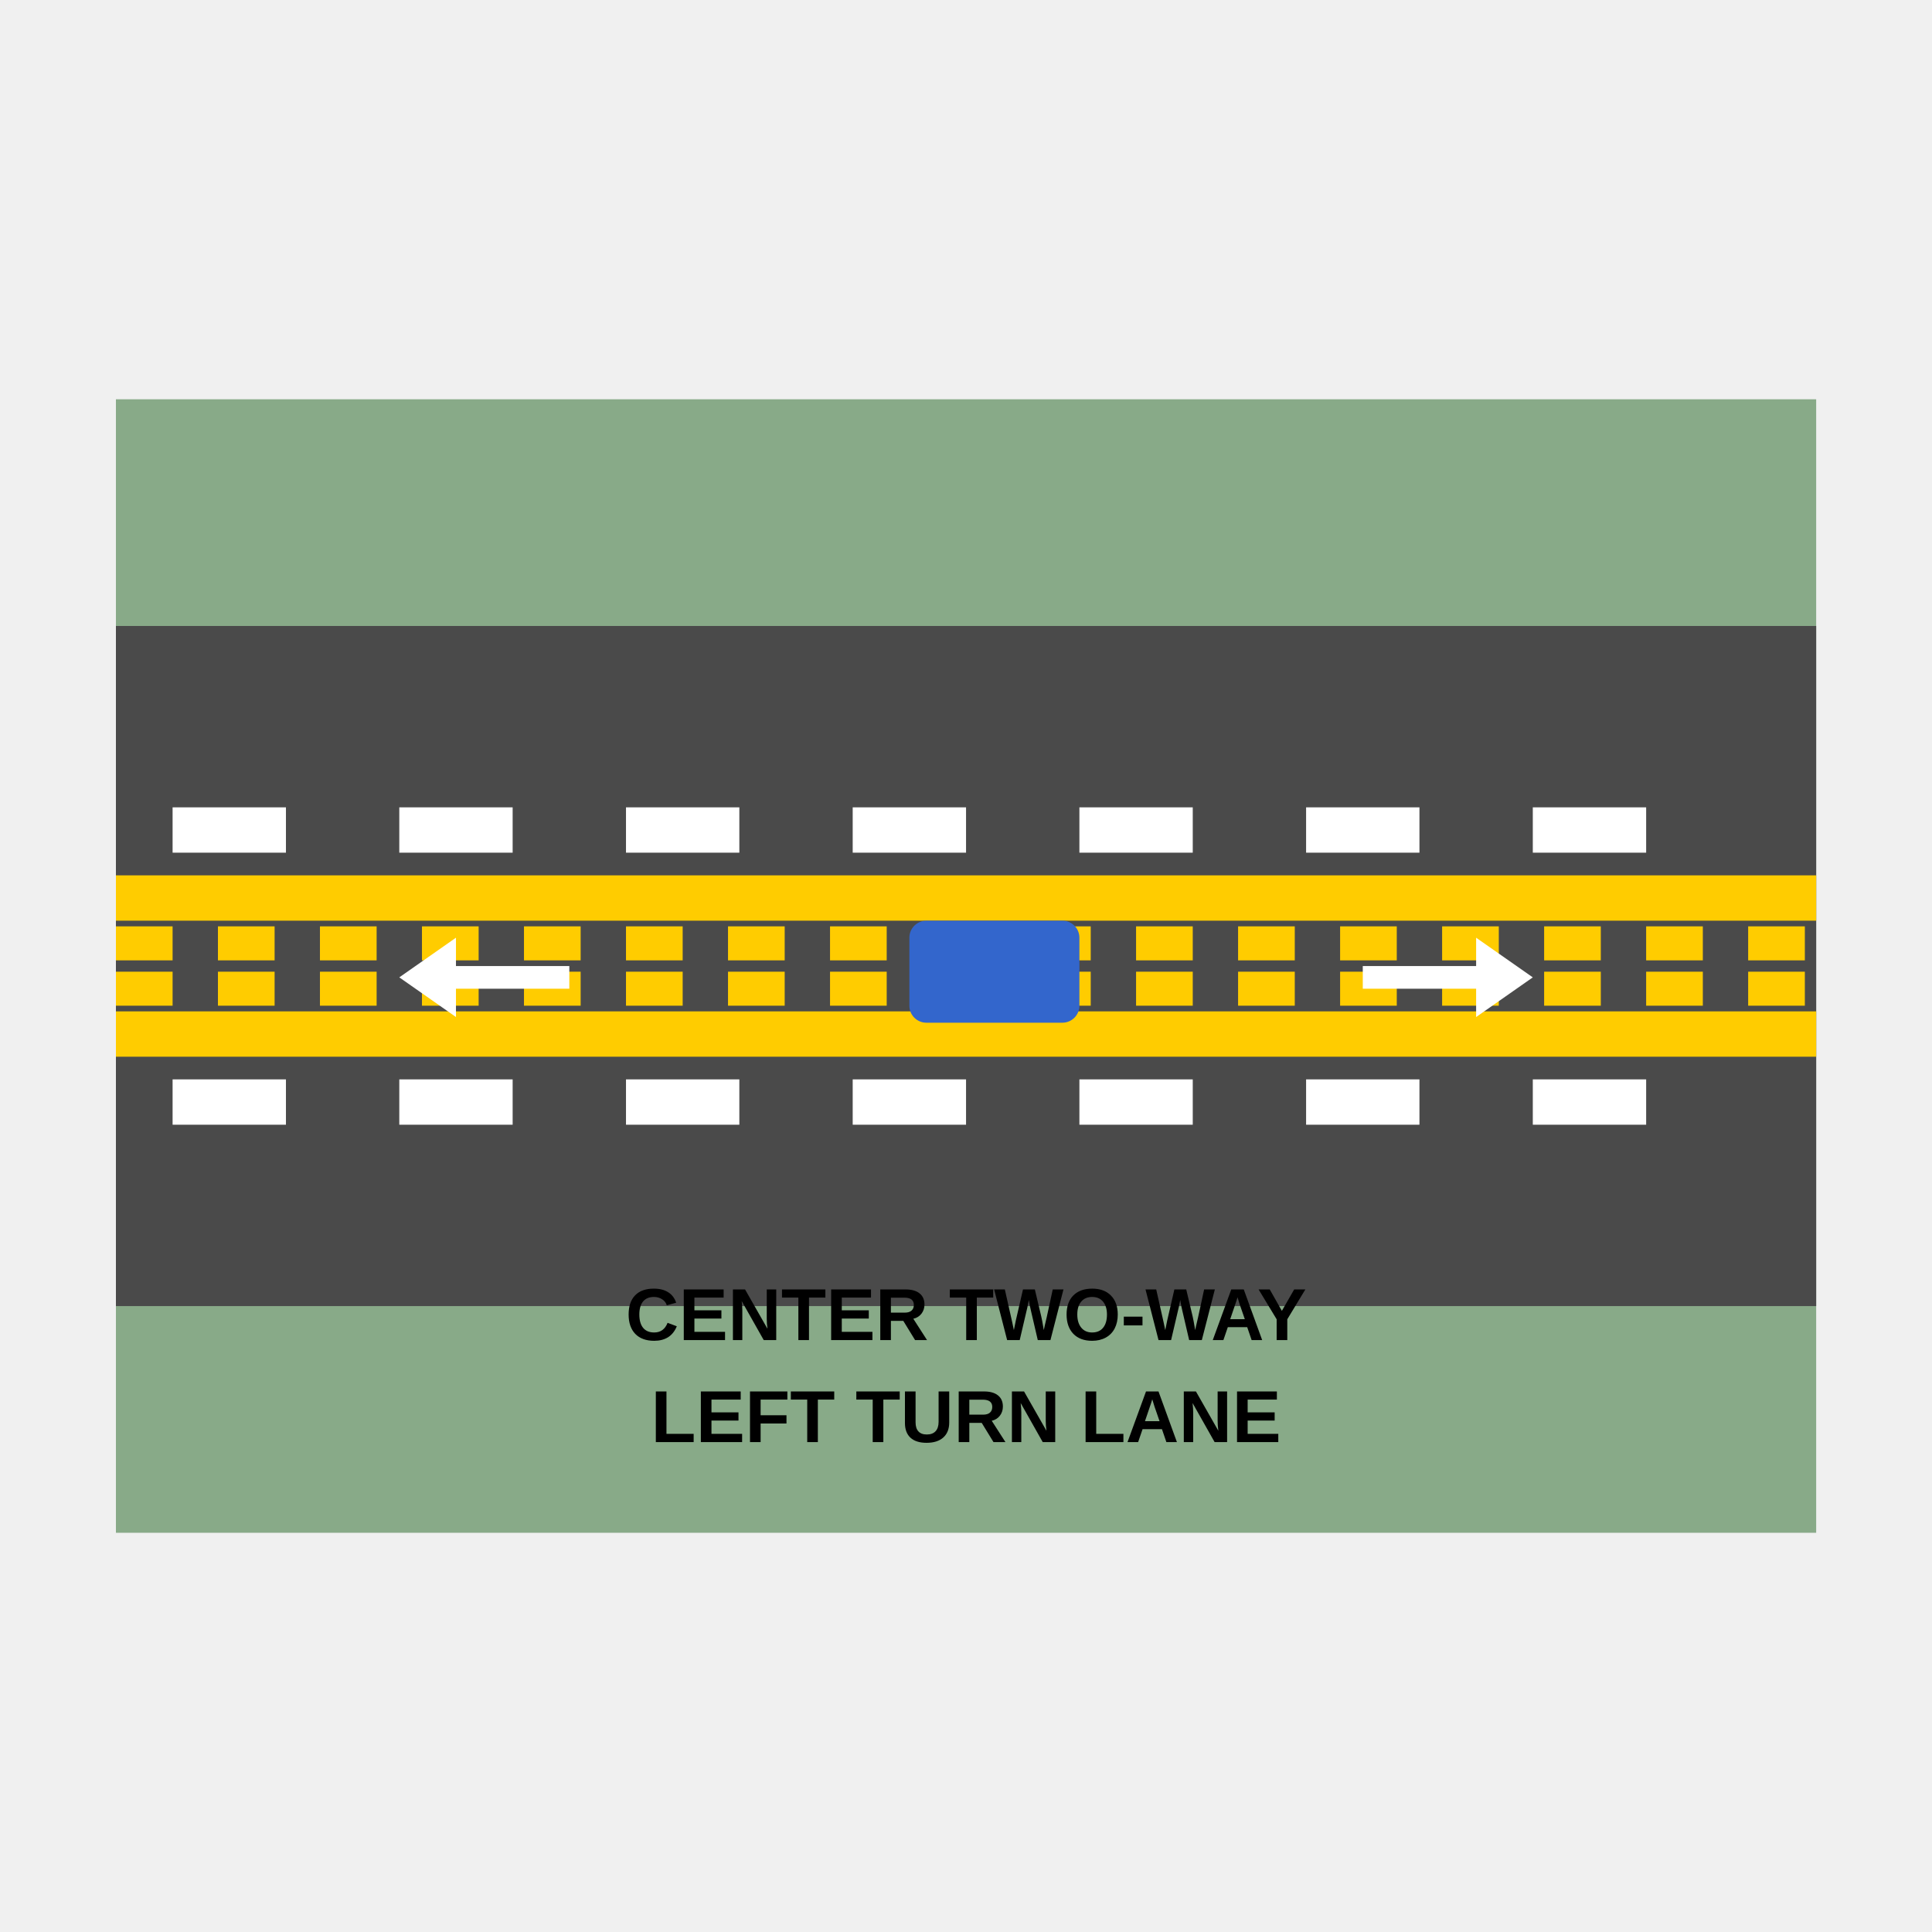
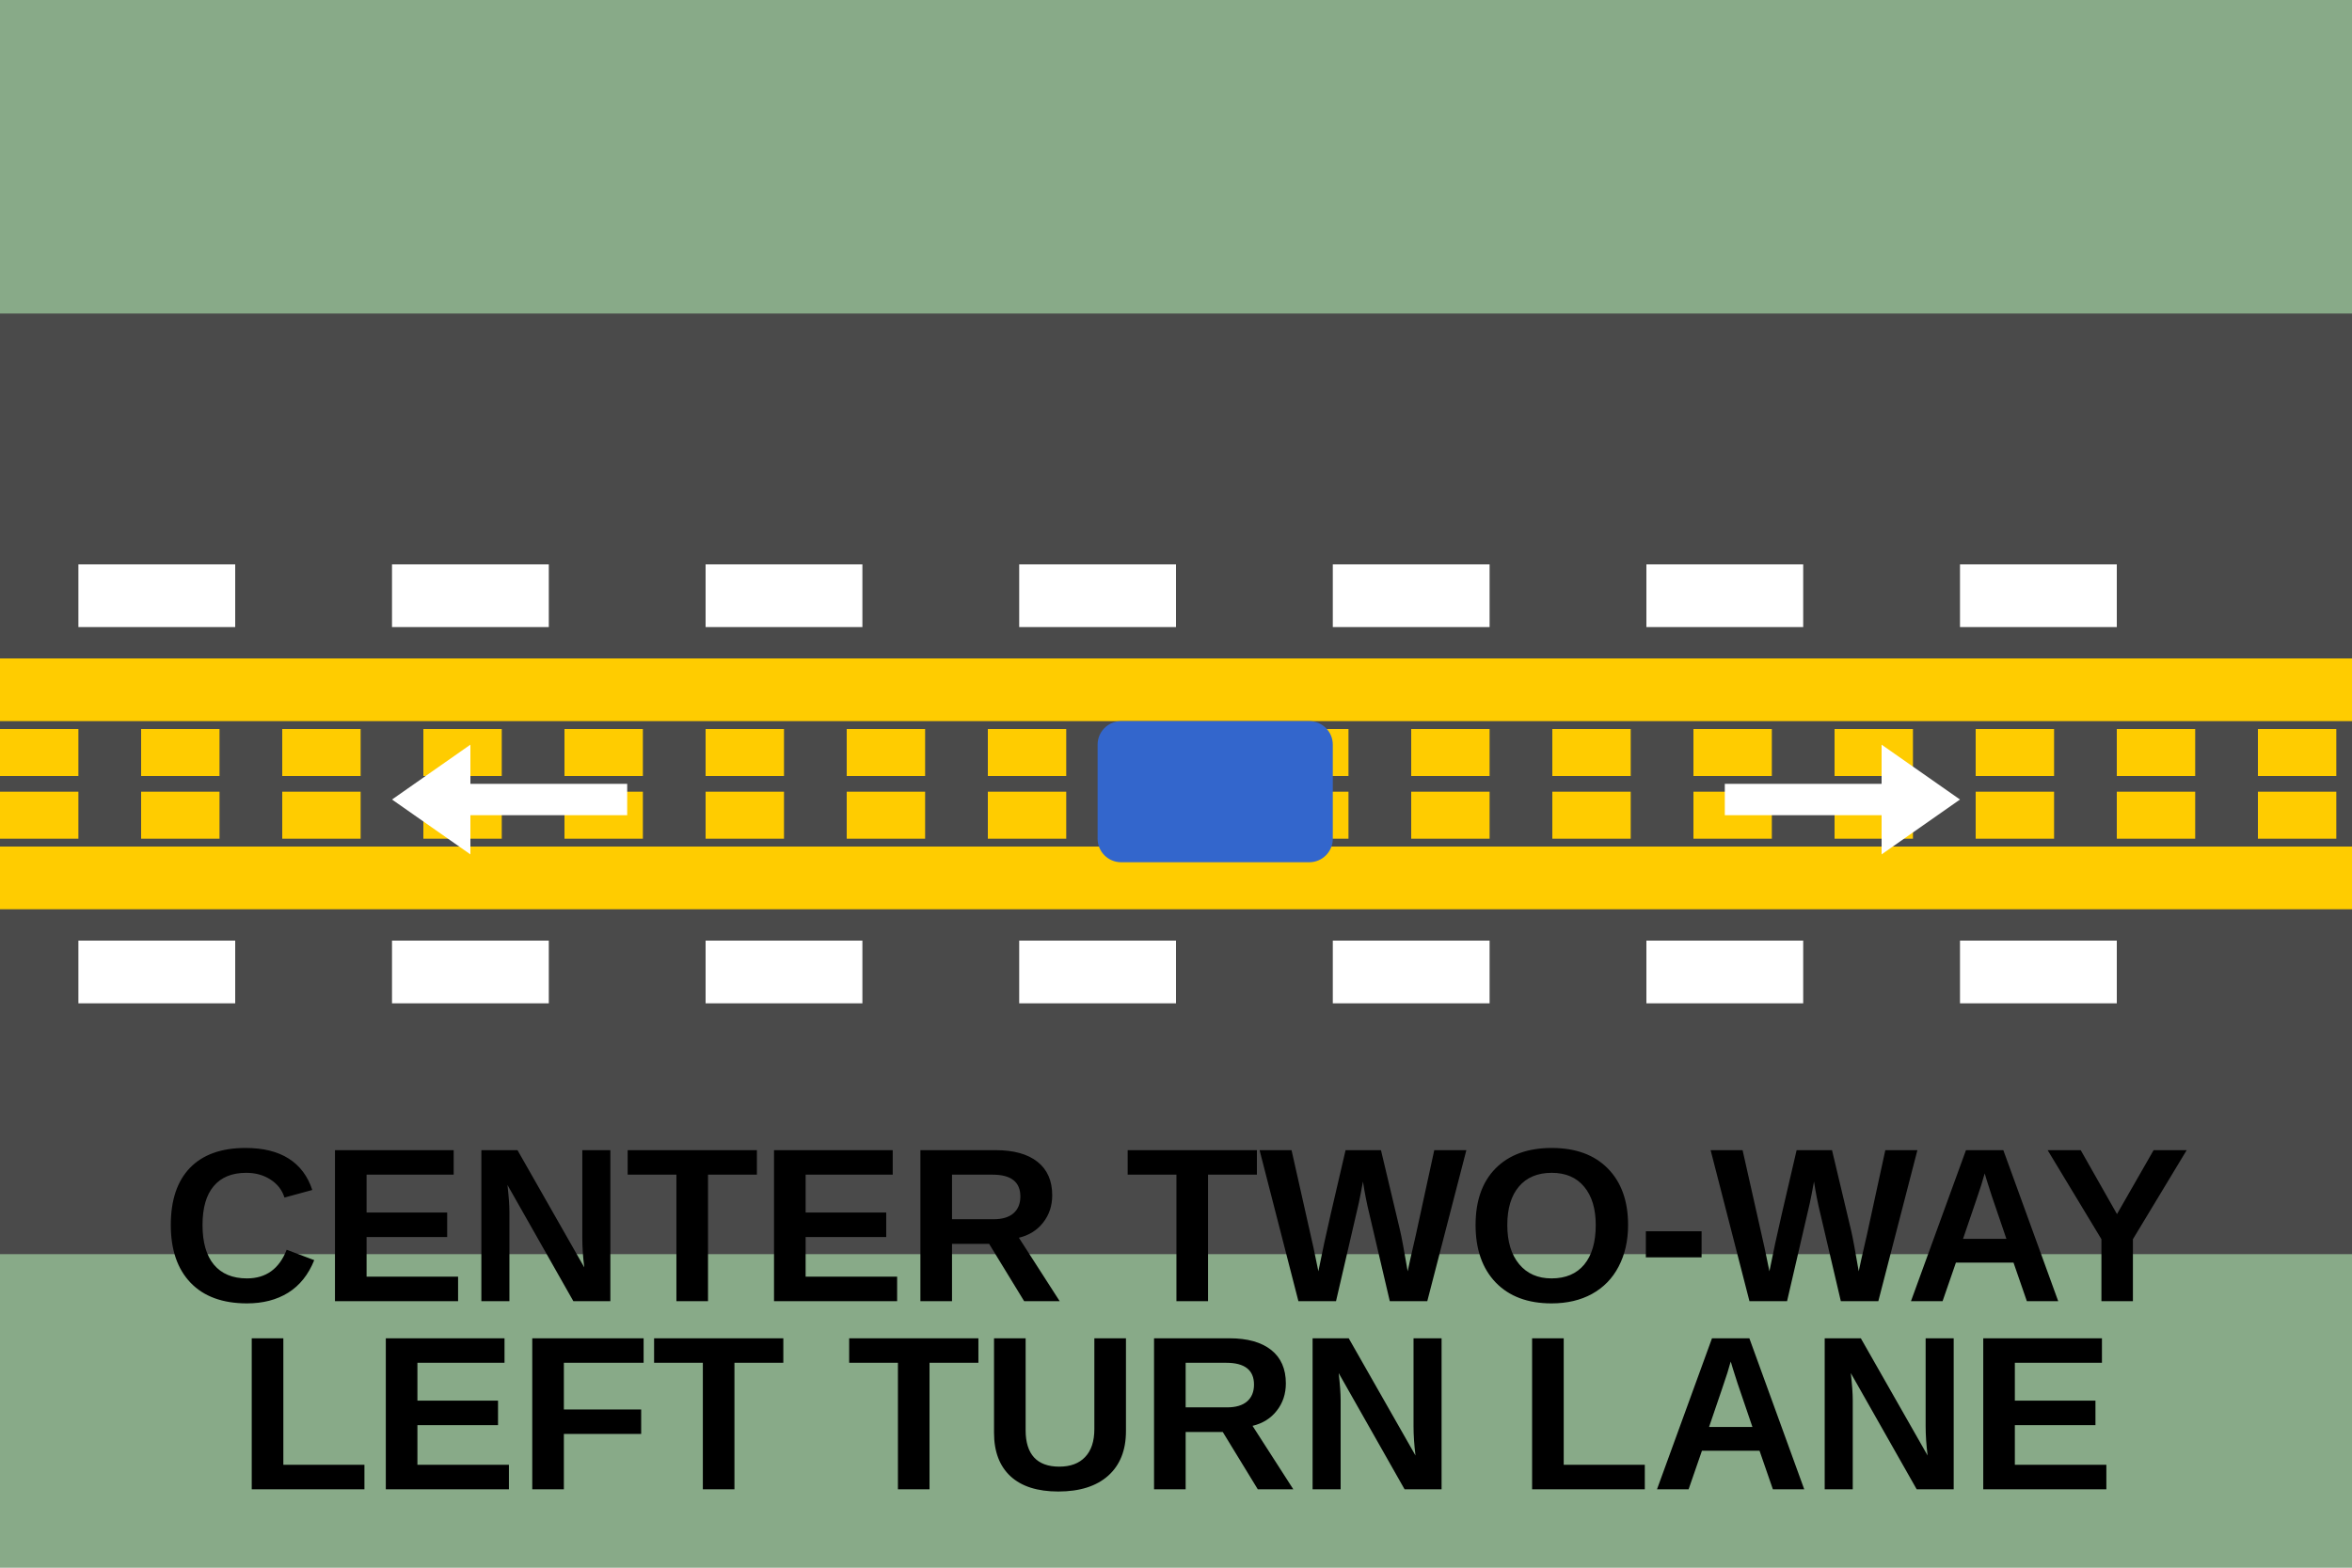
- <svg xmlns="http://www.w3.org/2000/svg" viewBox="0 0 200 200" width="200" height="200" role="img" aria-label="PAVEMENT_SHARED_CENTER_TURN_LANE">
-   <g transform="translate(12 41.3333) scale(0.5867)">
-     <rect x="0" y="0" width="300" height="200" fill="#88AA88" />
-     <rect x="0" y="40" width="300" height="120" fill="#4A4A4A" />
-     <rect x="10" y="72" width="20" height="8" fill="#FFFFFF" />
-     <rect x="50" y="72" width="20" height="8" fill="#FFFFFF" />
-     <rect x="90" y="72" width="20" height="8" fill="#FFFFFF" />
-     <rect x="130" y="72" width="20" height="8" fill="#FFFFFF" />
-     <rect x="170" y="72" width="20" height="8" fill="#FFFFFF" />
-     <rect x="210" y="72" width="20" height="8" fill="#FFFFFF" />
-     <rect x="250" y="72" width="20" height="8" fill="#FFFFFF" />
-     <rect x="10" y="120" width="20" height="8" fill="#FFFFFF" />
-     <rect x="50" y="120" width="20" height="8" fill="#FFFFFF" />
-     <rect x="90" y="120" width="20" height="8" fill="#FFFFFF" />
-     <rect x="130" y="120" width="20" height="8" fill="#FFFFFF" />
-     <rect x="170" y="120" width="20" height="8" fill="#FFFFFF" />
-     <rect x="210" y="120" width="20" height="8" fill="#FFFFFF" />
-     <rect x="250" y="120" width="20" height="8" fill="#FFFFFF" />
-     <line x1="0" y1="88" x2="300" y2="88" stroke="#FFCC00" stroke-width="8" />
-     <line x1="0" y1="112" x2="300" y2="112" stroke="#FFCC00" stroke-width="8" />
-     <line x1="0" y1="96" x2="300" y2="96" stroke="#FFCC00" stroke-width="6" stroke-dasharray="10,8" />
-     <line x1="0" y1="104" x2="300" y2="104" stroke="#FFCC00" stroke-width="6" stroke-dasharray="10,8" />
-     <path d="M 80,100 L 60,100 L 60,95 L 50,102 L 60,109 L 60,104 L 80,104 Z" fill="#FFFFFF" />
-     <path d="M 220,100 L 240,100 L 240,95 L 250,102 L 240,109 L 240,104 L 220,104 Z" fill="#FFFFFF" />
-     <rect x="140" y="92" width="30" height="18" rx="3" fill="#3366CC" />
-     <text x="150" y="166" font-family="Arial, Helvetica, sans-serif" font-size="13" font-weight="700" fill="#000000" text-anchor="middle">CENTER TWO-WAY</text>
-     <text x="150" y="184" font-family="Arial, Helvetica, sans-serif" font-size="13" font-weight="700" fill="#000000" text-anchor="middle">LEFT TURN LANE</text>
-   </g>
+ <svg xmlns="http://www.w3.org/2000/svg" viewBox="0 0 300 200" width="300" height="200" role="img" aria-label="PAVEMENT_SHARED_CENTER_TURN_LANE">
+   <rect x="0" y="0" width="300" height="200" fill="#88AA88" />
+   <rect x="0" y="40" width="300" height="120" fill="#4A4A4A" />
+   <rect x="10" y="72" width="20" height="8" fill="#FFFFFF" />
+   <rect x="50" y="72" width="20" height="8" fill="#FFFFFF" />
+   <rect x="90" y="72" width="20" height="8" fill="#FFFFFF" />
+   <rect x="130" y="72" width="20" height="8" fill="#FFFFFF" />
+   <rect x="170" y="72" width="20" height="8" fill="#FFFFFF" />
+   <rect x="210" y="72" width="20" height="8" fill="#FFFFFF" />
+   <rect x="250" y="72" width="20" height="8" fill="#FFFFFF" />
+   <rect x="10" y="120" width="20" height="8" fill="#FFFFFF" />
+   <rect x="50" y="120" width="20" height="8" fill="#FFFFFF" />
+   <rect x="90" y="120" width="20" height="8" fill="#FFFFFF" />
+   <rect x="130" y="120" width="20" height="8" fill="#FFFFFF" />
+   <rect x="170" y="120" width="20" height="8" fill="#FFFFFF" />
+   <rect x="210" y="120" width="20" height="8" fill="#FFFFFF" />
+   <rect x="250" y="120" width="20" height="8" fill="#FFFFFF" />
+   <line x1="0" y1="88" x2="300" y2="88" stroke="#FFCC00" stroke-width="8" />
+   <line x1="0" y1="112" x2="300" y2="112" stroke="#FFCC00" stroke-width="8" />
+   <line x1="0" y1="96" x2="300" y2="96" stroke="#FFCC00" stroke-width="6" stroke-dasharray="10,8" />
+   <line x1="0" y1="104" x2="300" y2="104" stroke="#FFCC00" stroke-width="6" stroke-dasharray="10,8" />
+   <path d="M 80,100 L 60,100 L 60,95 L 50,102 L 60,109 L 60,104 L 80,104 Z" fill="#FFFFFF" />
+   <path d="M 220,100 L 240,100 L 240,95 L 250,102 L 240,109 L 240,104 L 220,104 Z" fill="#FFFFFF" />
+   <rect x="140" y="92" width="30" height="18" rx="3" fill="#3366CC" />
+   <text x="150" y="166" font-family="Arial, Helvetica, sans-serif" font-size="28" font-weight="700" fill="#000000" text-anchor="middle">CENTER TWO-WAY</text>
+   <text x="150" y="190" font-family="Arial, Helvetica, sans-serif" font-size="28" font-weight="700" fill="#000000" text-anchor="middle">LEFT TURN LANE</text>
</svg>
